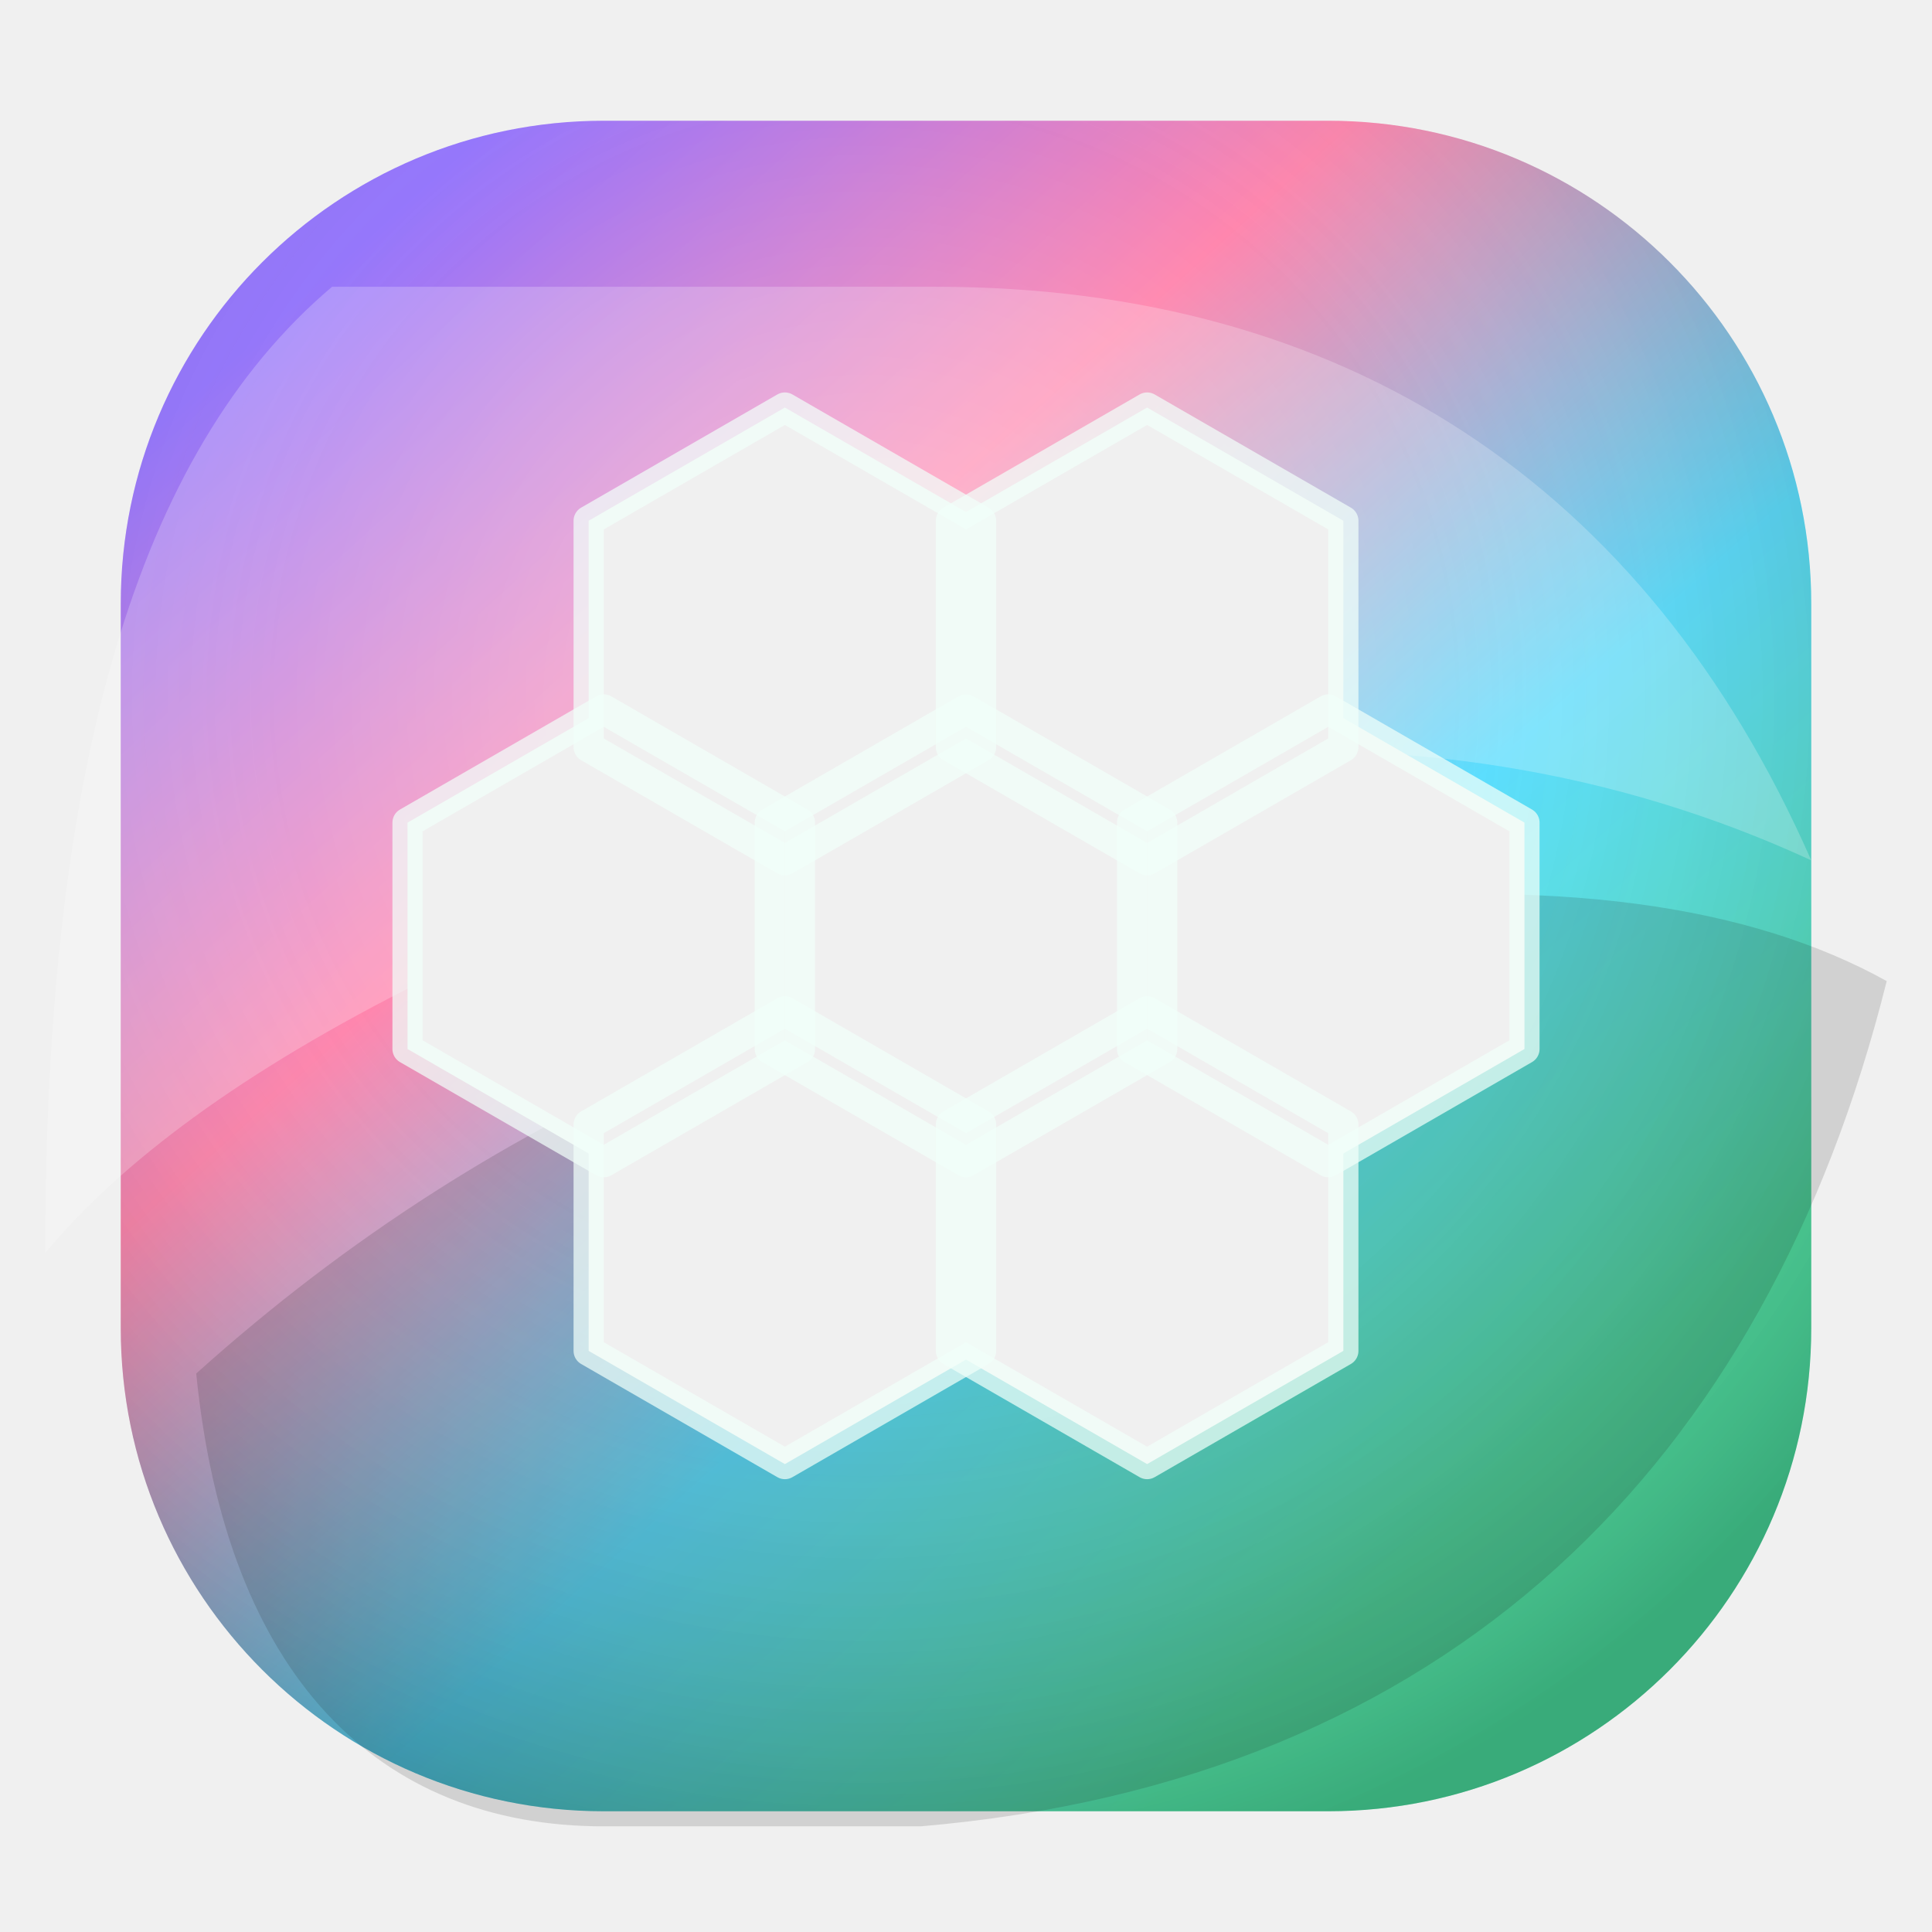
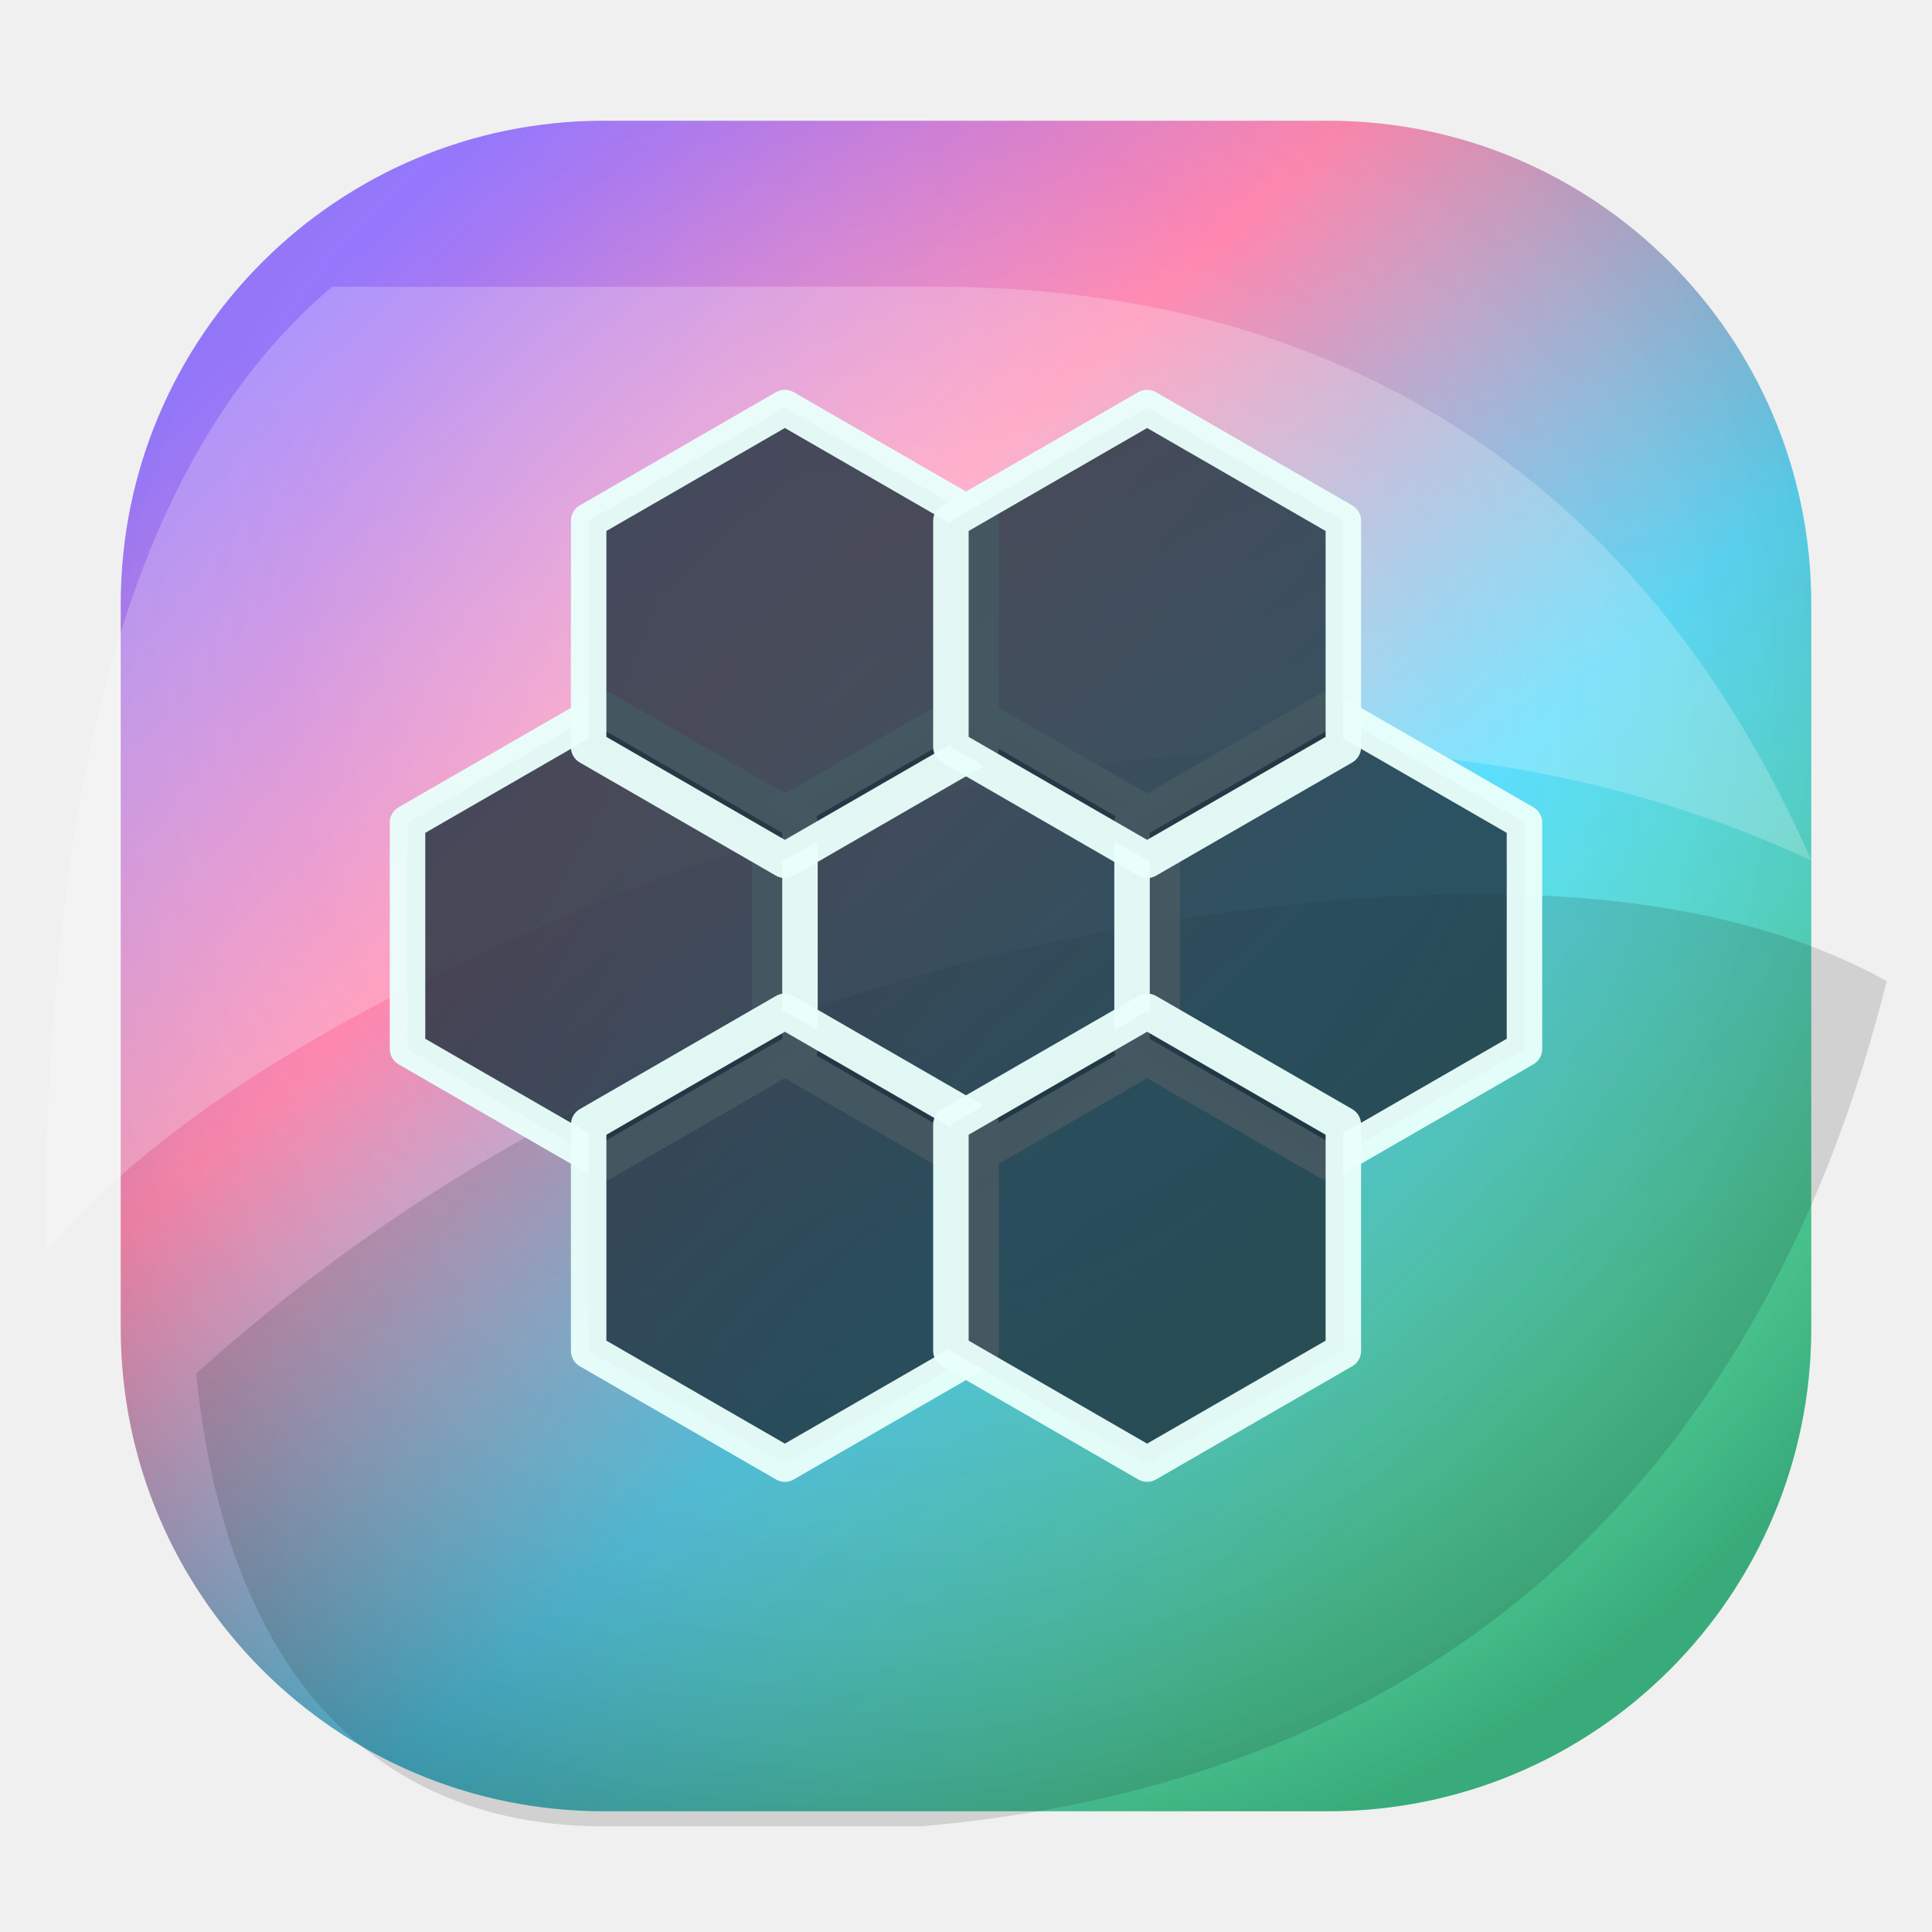
<svg xmlns="http://www.w3.org/2000/svg" viewBox="0 0 128 128" role="img" aria-label="Memory Hive">
  <defs>
    <linearGradient id="hive-logo-gradient" x1="24" y1="16" x2="99" y2="99" gradientUnits="userSpaceOnUse">
      <stop offset="0" stop-color="#8d6cff" />
      <stop offset=".34" stop-color="#ff7da8" />
      <stop offset=".68" stop-color="#4edcff" />
      <stop offset="1" stop-color="#48e7a4" />
    </linearGradient>
    <radialGradient id="hive-logo-depth" cx="44%" cy="34%" r="72%">
      <stop offset="0" stop-color="#ffffff" stop-opacity=".32" />
      <stop offset=".48" stop-color="#ffffff" stop-opacity=".07" />
      <stop offset="1" stop-color="#11100d" stop-opacity=".28" />
    </radialGradient>
-     <mask id="hive-logo-comb-mask">
-       <rect width="128" height="128" fill="#fff" />
-       <g fill="#000">
-         <path d="M64 47l13 7.5v15L64 77l-13-7.5v-15L64 47Z" />
-         <path d="M40 47l13 7.5v15L40 77l-13-7.5v-15L40 47Z" />
-         <path d="M88 47l13 7.5v15L88 77l-13-7.5v-15L88 47Z" />
-         <path d="M52 27l13 7.5v15L52 57l-13-7.5v-15L52 27Z" />
-         <path d="M76 27l13 7.5v15L76 57l-13-7.5v-15L76 27Z" />
-         <path d="M52 67l13 7.5v15L52 97l-13-7.5v-15L52 67Z" />
-         <path d="M76 67l13 7.5v15L76 97l-13-7.5v-15L76 67Z" />
-       </g>
-     </mask>
  </defs>
-   <g mask="url(#hive-logo-comb-mask)">
-     <rect x="8" y="8" width="112" height="112" rx="32" fill="url(#hive-logo-gradient)" />
-     <rect x="8" y="8" width="112" height="112" rx="32" fill="url(#hive-logo-depth)" />
-     <path d="M22 19h40c27 0 47 13 58 38-26-12-57-9-92 8-12 6-20 12-25 18 0-32 6-53 19-64Z" fill="#fff" opacity=".22" />
-     <path d="M13 91c20-18 44-28 72-31 18-2 31 0 40 5-8 32-29 53-64 56H40c-15 0-25-10-27-30Z" fill="#10100d" opacity=".14" />
-   </g>
-   <g fill="none" stroke="#f1fffa" stroke-opacity=".72" stroke-width="2" stroke-linejoin="round">
+   <rect x="8" y="8" width="112" height="112" rx="32" fill="url(#hive-logo-gradient)" />
+   <rect x="8" y="8" width="112" height="112" rx="32" fill="url(#hive-logo-depth)" />
+   <path d="M22 19h40c27 0 47 13 58 38-26-12-57-9-92 8-12 6-20 12-25 18 0-32 6-53 19-64Z" fill="#fff" opacity=".22" />
+   <path d="M13 91c20-18 44-28 72-31 18-2 31 0 40 5-8 32-29 53-64 56H40c-15 0-25-10-27-30Z" fill="#10100d" opacity=".14" />
+   <g fill="#203440" fill-opacity=".82" stroke="#e9fffb" stroke-opacity=".96" stroke-width="2.35" stroke-linejoin="round">
    <path d="M64 47l13 7.5v15L64 77l-13-7.5v-15L64 47Z" />
    <path d="M40 47l13 7.5v15L40 77l-13-7.5v-15L40 47Z" />
    <path d="M88 47l13 7.5v15L88 77l-13-7.5v-15L88 47Z" />
    <path d="M52 27l13 7.5v15L52 57l-13-7.5v-15L52 27Z" />
    <path d="M76 27l13 7.5v15L76 57l-13-7.5v-15L76 27Z" />
    <path d="M52 67l13 7.5v15L52 97l-13-7.5v-15L52 67Z" />
    <path d="M76 67l13 7.5v15L76 97l-13-7.5v-15L76 67Z" />
  </g>
</svg>
